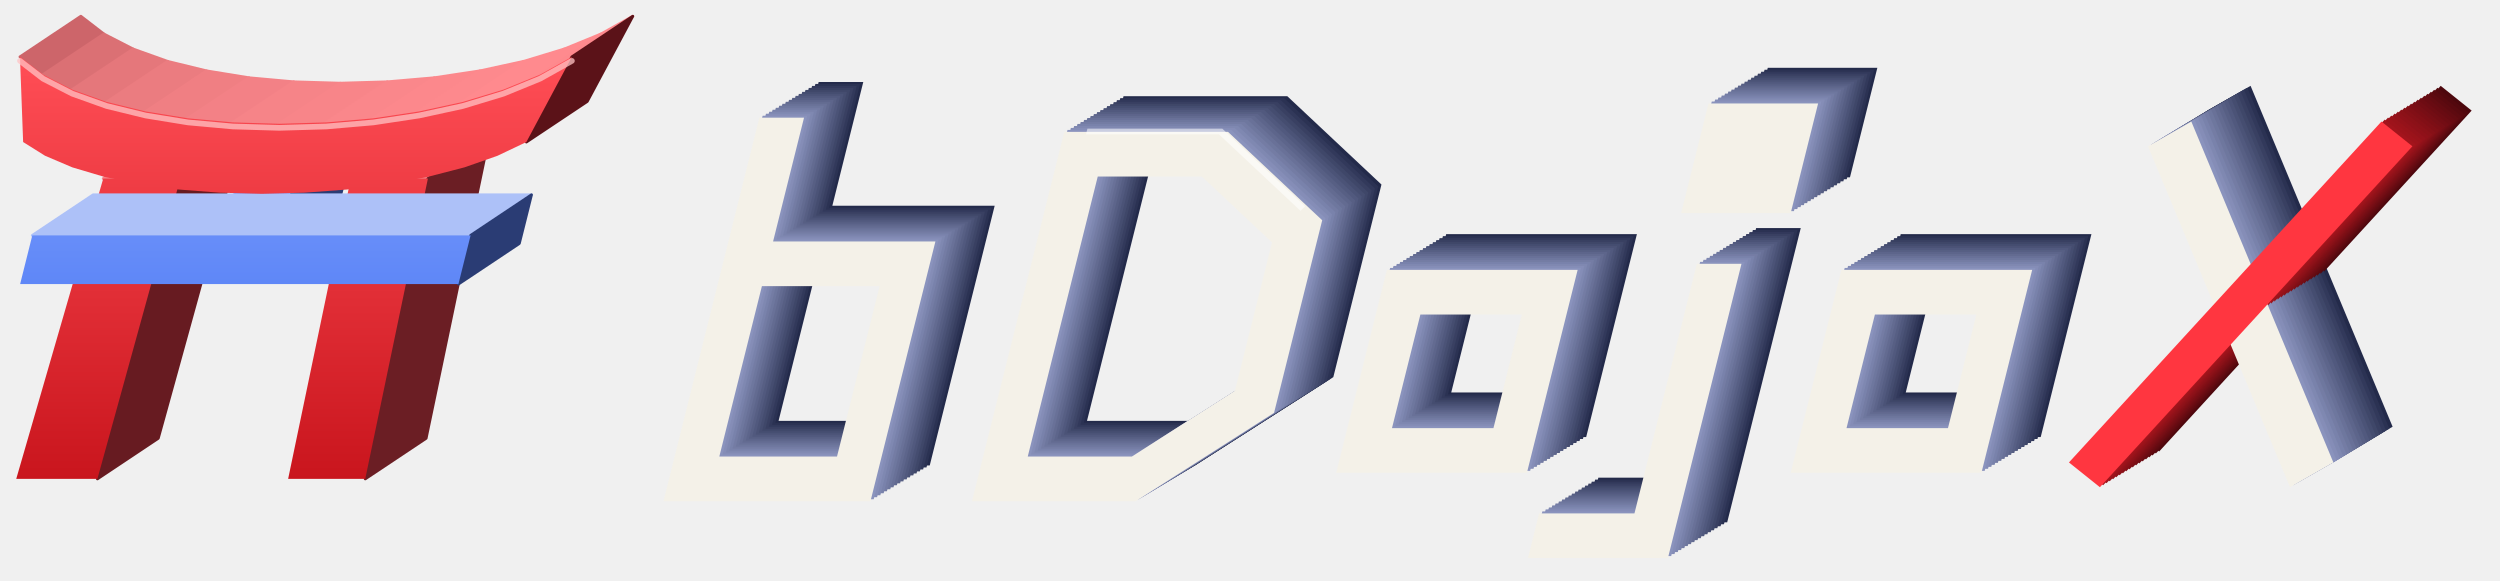
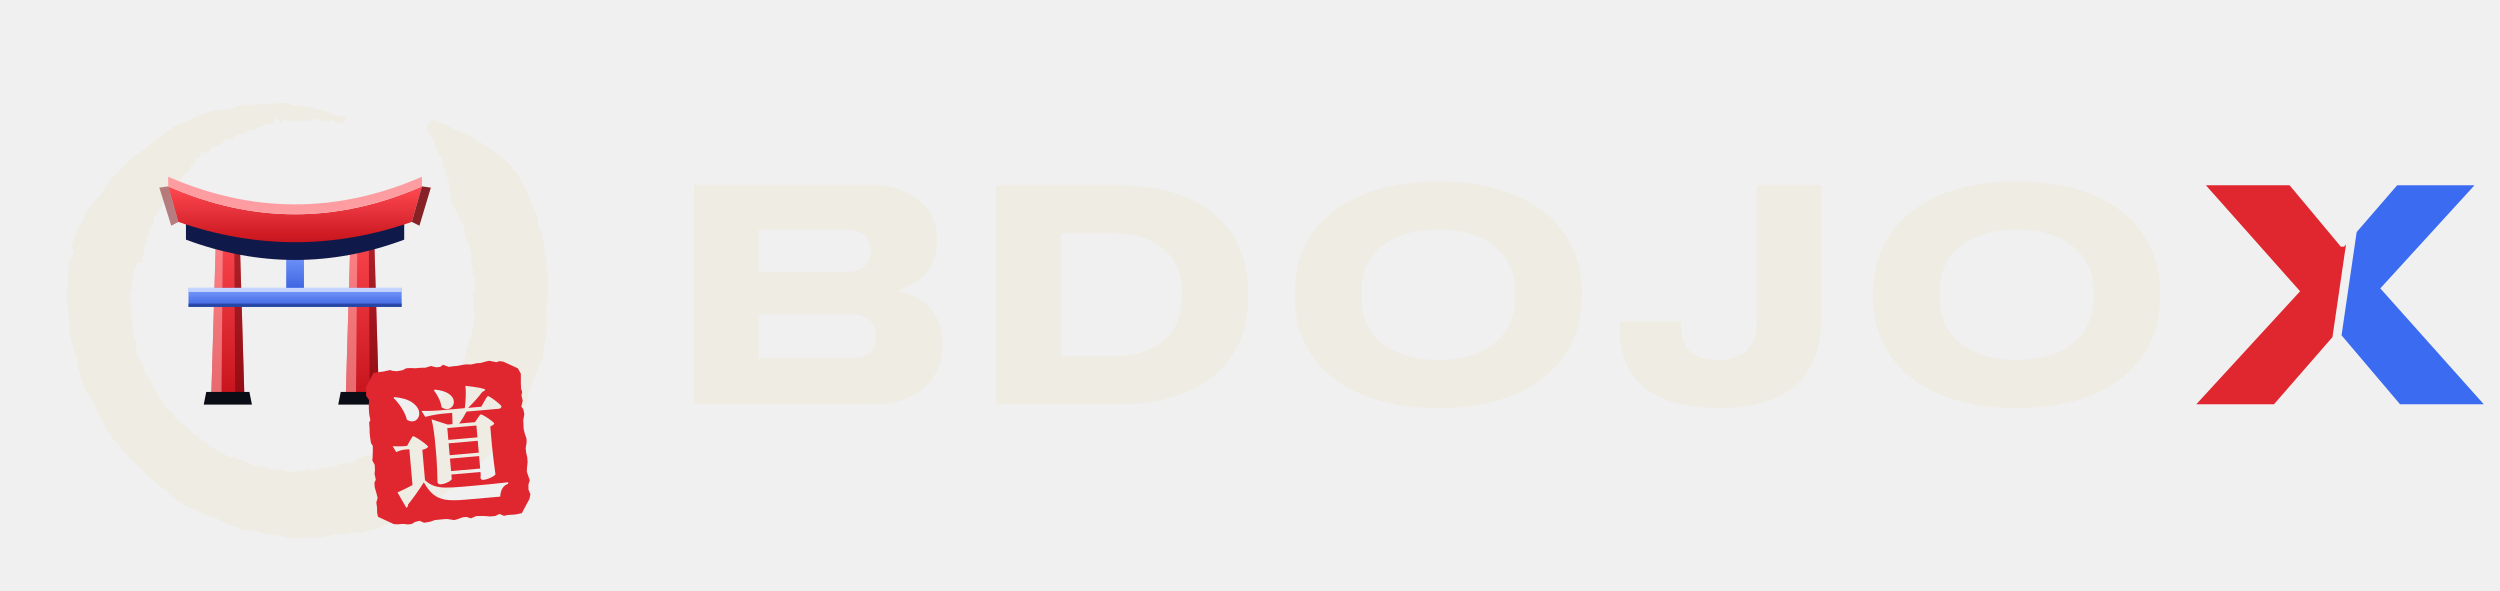
- <svg xmlns="http://www.w3.org/2000/svg" viewBox="-2 -12.5 308.01 71.5" role="img" aria-label="bDojoX">
+ <svg xmlns="http://www.w3.org/2000/svg" viewBox="0 0 847.24 200" width="847.24" height="200" role="img" aria-label="bDojoX">
+   <path d="M146.42 40.59L148.15 41.17L149.74 41.97L151.71 42.37L153.13 43.42L154.85 44.18L156.66 44.9L158.6 45.54L160.23 46.53L161.59 47.77L163.48 48.59L165.12 49.67L166.75 50.79L168.28 52.01L170.07 53.09L171.37 54.53L172.99 55.8L173.89 57.51L175.3 58.95L176.26 60.64L177.17 62.36L178.31 63.98L178.93 65.85L179.6 67.68L180.31 69.49L181.02 71.31L181.95 73.06L182.22 75.02L182.53 76.96L183.51 78.71L183.81 80.65L184.51 82.5L184.4 84.51L184.69 86.43L185.19 88.33L185.17 90.3L185.5 92.22L185.97 94.14L185.69 96.11L185.68 98.06L185.64 100L185.26 101.93L185.23 103.87L185.28 105.81L185.29 107.76L185.36 109.73L185.16 111.67L185.24 113.65L184.74 115.55L184.4 117.48L184.16 119.43L183.91 121.39L183.21 123.23L182.28 125L181.62 126.83L180.87 128.64L180.15 130.45L179.54 132.3L179 134.19L178.46 136.09L177.42 137.76L176.4 139.43L175.46 141.14L174.31 142.73L172.91 144.15L172.03 145.89L170.64 147.29L169.84 149.08L168.53 150.52L167.36 152.06L166.19 153.6L164.9 155.04L163.49 156.37L162.02 157.63L160.56 158.89L159.14 160.19L157.97 161.73L156.62 163.1L155.23 164.44L153.6 165.48L151.87 166.39L150.34 167.54L148.95 168.88L147.01 169.43L145.56 170.7L143.8 171.47L141.95 172.08L140.26 172.93L138.57 173.77L136.82 174.49L135.26 175.61L133.48 176.27L131.89 177.37L130.16 178.17L128.46 179.04L126.55 179.34L124.68 179.73L122.91 180.41L120.97 180.49L119.05 180.61L117.23 181.05L115.3 180.98L113.44 181.16L111.62 181.61L109.79 182.1L107.92 182.22L106.02 182L104.17 182.25L102.3 182.34L100.43 182.45L98.56 182.41L96.71 181.94L94.87 181.6L93.04 181.2L91.19 181.1L89.37 180.76L87.56 180.37L85.81 179.66L83.92 179.74L82.08 179.51L80.42 178.54L78.63 178.1L76.85 177.66L75.19 176.83L73.63 175.73L71.9 175.16L70.09 174.79L68.48 173.91L66.91 172.96L65.18 172.36L63.44 171.75L61.87 170.82L60.35 169.8L58.84 168.78L57.46 167.56L56.21 166.16L54.74 165.13L53.26 164.1L52.05 162.71L50.52 161.76L49.29 160.44L48.04 159.15L46.85 157.8L45.43 156.7L44.01 155.61L43.09 154.01L41.8 152.77L40.64 151.42L39.55 150L38.21 148.8L37.32 147.23L36.14 145.89L35.25 144.34L34.71 142.56L33.67 141.13L33 139.47L32.36 137.8L31.63 136.2L30.71 134.7L29.63 133.26L28.67 131.76L28.17 130.05L27.69 128.34L26.97 126.73L26.55 125L26.38 123.21L25.85 121.54L25.42 119.84L24.8 118.19L24.5 116.46L23.95 114.78L23.85 113.02L23.4 111.31L23.57 109.52L23.36 107.78L23.16 106.05L23.02 104.3L22.64 102.57L22.8 100.81L22.76 99.06L22.88 97.31L23.18 95.57L23.04 93.81L23.43 92.09L23.38 90.32L23.5 88.57L24.33 86.93L24.95 85.28L24.22 83.34L24.79 81.67L25.46 80.03L26.03 78.37L26.59 76.71L27.77 75.27L28.48 73.68L29.07 72.06L30.27 70.69L31.11 69.18L32.38 67.89L33.49 66.55L34.6 65.22L35.44 63.77L36.52 62.46L37.46 61.07L38.51 59.76L39.87 58.67L40.93 57.4L41.97 56.11L43.27 55.04L44.35 53.8L45.64 52.75L47.09 51.86L48.37 50.83L49.78 49.95L50.93 48.83L52.2 47.83L53.52 46.91L54.85 46L56.13 45.05L57.31 43.96L58.69 43.14L60.09 42.36L61.63 41.81L63.03 41.06L64.53 40.5L65.98 39.87L67.31 39.04L68.85 38.59L70.36 38.15L71.8 37.55L73.41 37.36L75.04 37.28L76.58 37.04L78.2 37.04L79.6 36.45L80.96 35.72L82.52 35.67L84.09 35.73L85.6 35.57L87.07 35.29L88.61 35.41L90.13 35.47L91.57 35.09L93.05 35L94.55 35.14L96.02 34.89L97.5 34.9L98.99 35.54L100.45 35.92L101.91 35.76L103.34 36.22L104.79 36.34L106.22 36.6L107.62 37.02L109.04 37.29L110.41 37.78L111.76 38.34L113.11 38.83L114.46 39.28L115.9 39.4L117.22 39.96L116.64 41.96L115.31 41.63L113.96 41.39L112.73 40.64L111.26 40.97L109.9 40.87L108.53 40.83L107.22 40.31L105.84 40.41L104.42 41.21L103.1 40.88L101.75 40.92L100.41 40.83L99.07 40.94L97.73 41.03L96.36 40.54L95.09 41.49L93.56 39.72L92.44 41.78L91.12 41.99L89.77 41.99L88.61 42.99L87.3 43.19L86.14 44L84.74 43.82L83.53 44.38L82.46 45.36L81.15 45.56L79.89 45.93L78.91 47.01L77.56 47.14L76.17 47.23L75.33 48.5L74.22 49.18L72.9 49.47L71.68 49.95L71.02 51.38L69.69 51.68L68.1 51.62L67.72 53.38L66.53 53.94L65.91 55.25L64.83 55.95L64.31 57.31L63.69 58.53L62.53 59.11L61.59 59.95L61.1 61.24L60.02 61.93L59.37 63.03L58.18 63.65L57.92 65.06L57.14 66.03L56.55 67.14L55.41 67.84L55.16 69.18L54.67 70.34L53.66 71.16L53.43 72.46L52.51 73.35L52 74.48L51.92 75.82L51.15 76.8L50.65 77.92L50.53 79.21L49.97 80.29L49.64 81.47L49.61 82.75L49.01 83.83L48.73 85.01L48.64 86.24L48.3 87.4L48.43 88.66L46.33 89.47L45.82 90.64L45.38 91.84L45.39 93.1L44.85 94.3L44.83 95.56L44.38 96.79L44.7 98.07L44.03 99.32L44.34 100.58L44.06 101.86L44.74 103.09L44.03 104.41L44.57 105.63L44.4 106.92L44.46 108.2L45.1 109.38L44.76 110.74L45.05 111.98L44.99 113.31L45.58 114.48L46.04 115.68L46.43 116.89L46.03 118.37L46.33 119.64L46.79 120.85L47.22 122.08L48.19 123.07L48.66 124.27L48.93 125.57L49.27 126.86L50.17 127.85L50.98 128.87L51.4 130.13L51.93 131.34L52.63 132.43L53.5 133.42L53.9 134.74L54.99 135.55L55.35 136.94L56.18 137.96L56.94 139.04L58.41 139.47L58.78 140.94L59.65 141.93L60.81 142.62L61.58 143.74L62.86 144.27L63.67 145.34L64.85 145.98L65.5 147.31L67 147.47L67.66 148.87L68.82 149.51L70.15 149.87L70.82 151.36L72.09 151.83L73.33 152.34L74.45 153.09L75.64 153.7L76.81 154.37L77.97 155.08L79.52 154.76L80.59 155.73L81.95 155.89L83.19 156.38L84.37 157.15L85.68 157.45L86.89 158.16L88.27 158.17L89.67 157.98L90.9 158.8L92.22 159.08L93.58 159.07L94.94 158.99L96.25 159.62L97.6 159.83L98.95 160.02L100.31 159.42L101.66 159.59L103.01 159.49L104.32 158.83L105.72 159.4L107.05 159.1L108.36 158.77L109.67 158.38L111.09 158.71L112.33 158L113.77 158.24L114.92 157.27L116.3 157.21L117.51 156.57L119.1 157.08L120.21 156.15L121.36 155.35L122.64 154.93L123.92 154.49L125.37 154.41L126.53 153.69L127.45 152.51L128.7 152L130 151.54L131.19 150.89L132.52 150.46L133.26 149.13L134.54 148.61L135.45 147.56L136.79 147.09L138 146.42L138.82 145.3L140.28 144.9L141.08 143.75L141.96 142.7L143.03 141.85L144.06 140.94L145.16 140.09L146.14 139.13L146.72 137.83L147.35 136.59L148.59 135.82L149.54 134.82L150.07 133.52L150.73 132.32L152.01 131.5L152.73 130.32L153.3 129.06L153.89 127.82L154.48 126.57L155.21 125.39L155.74 124.12L156.84 123.08L157.3 121.77L157.79 120.46L157.81 119.01L158.3 117.71L158.71 116.39L159.12 115.07L159.72 113.79L159.99 112.42L160.42 111.09L160.56 109.7L160.88 108.34L160.71 106.92L160.85 105.54L160.25 104.11L160.87 102.76L160.51 101.37L160.22 100L160.79 98.62L161.07 97.23L160.86 95.85L160.96 94.45L160.21 93.14L160.42 91.72L159.86 90.41L159.81 89.02L159.64 87.65L159.8 86.19L159.36 84.87L159.18 83.48L158.67 82.17L157.97 80.94L157.51 79.64L157.45 78.18L157.23 76.76L156.61 75.5L155.92 74.28L155.4 72.98L154.56 71.84L154.04 70.54L153.22 69.4L152.91 67.95L152.66 66.45L152.34 64.96L152.49 63.11L152.05 61.62L151.55 60.16L150.97 58.72L150.62 57.07L150.14 55.48L149.8 53.73L148.85 52.5L148.05 51.11L147.45 49.47L147 47.62L146.04 46.28L145.1 44.89L144.66 42.84Z" fill="#efece3" />
+   <g transform="translate(57 58) scale(0.86)">
+     <defs>
+       <linearGradient id="lr" x1="0" y1="0" x2="0" y2="1">
+         <stop offset="0" stop-color="#ff4a52" />
+         <stop offset="1" stop-color="#c8141c" />
+       </linearGradient>
+       <linearGradient id="lb" x1="0" y1="0" x2="0" y2="1">
+         <stop offset="0" stop-color="#7fa0ff" />
+         <stop offset="1" stop-color="#3a63e0" />
+       </linearGradient>
+     </defs>
+     <path d="M19 20H28L30 88H17Z" fill="url(#lr)" />
+     <path d="M19 20H21.6L21 88H17Z" fill="#ffb0b3" fill-opacity="0.55" />
+     <path d="M26 20H28L30 88H26.4Z" fill="#6b070d" fill-opacity="0.55" />
+     <path d="M15 87H32L33 92H14Z" fill="#0b0d16" />
+     <path d="M72 20H81L83 88H70Z" fill="url(#lr)" />
+     <path d="M72 20H74.6L74 88H70Z" fill="#ffb0b3" fill-opacity="0.55" />
+     <path d="M79 20H81L83 88H79.4Z" fill="#6b070d" fill-opacity="0.55" />
+     <path d="M68 87H85L86 92H67Z" fill="#0b0d16" />
+     <rect x="46.5" y="30" width="7" height="17" fill="url(#lb)" />
+     <rect x="8" y="46" width="84" height="7.5" fill="url(#lb)" />
+     <path d="M8 46H92V47.6H8Z" fill="#d6e2ff" fill-opacity="0.8" />
+     <path d="M8 52.2H92V53.5H8Z" fill="#16307f" fill-opacity="0.6" />
+     <path d="M7 18Q50 34 93 18V27Q50 43 7 27Z" fill="#101a4a" />
+     <path d="M0 6Q50 28 100 6L96 20Q50 36 4 20Z" fill="url(#lr)" />
+     <path d="M0 6Q50 28 100 6L100 2.2Q50 24 0 2.2Z" fill="#ff9a9e" fill-opacity="0.95" />
+     <path d="M100 6L96 20L99 21.5L103.5 6.5Z" fill="#7a0a10" fill-opacity="0.9" />
+     <path d="M0 6L4 20L1.2 21.5L-3.5 6.5Z" fill="#7a0a10" fill-opacity="0.5" />
+   </g>
+   <g transform="rotate(-5 152 150)">
+     <mask id="k5" maskUnits="userSpaceOnUse" x="122" y="120" width="60" height="60">
+       <rect x="122" y="120" width="60" height="60" fill="#fff" />
+       <path d="M161.55 143.88L162.50 142.68Q162.67 142.47 162.96 142.12Q163.25 141.76 163.44 141.60Q163.63 141.43 163.79 141.43Q164.04 141.43 165.10 142.20Q166.16 142.97 167.08 143.80Q168 144.63 168 144.92Q167.62 145.51 166.58 145.76L166.58 152.33Q166.66 157.49 166.91 162.11Q166.62 162.56 165.21 163.08Q163.79 163.60 162.67 163.60Q161.76 163.60 161.76 162.77Q161.76 162.77 161.92 161.77L161.92 160.86L152.02 160.86L152.02 162.31Q152.02 162.56 151.44 162.94Q150.86 163.31 149.96 163.58Q149.07 163.85 148.15 163.85Q147.69 163.85 147.40 163.60Q147.11 163.35 147.11 163.02Q147.40 159.28 147.49 154.74L147.49 150.17Q147.49 144.92 146.95 141.64L152.27 143.88L153.89 143.88Q154.06 141.72 154.10 140.06L150.90 140.06Q148.07 140.10 144.91 140.64L143.83 138.52Q146.11 138.77 149.36 138.85L158.51 138.85Q158.93 136.94 159.18 134.88Q159.43 132.82 159.38 131.32Q165.96 132.65 165.96 133.28Q165.96 133.40 165.62 133.57L164.88 133.90Q162.67 136.40 159.63 138.85L164.13 138.85L165.25 137.19Q165.50 136.85 165.81 136.40Q166.12 135.94 166.33 135.71Q166.54 135.48 166.71 135.48Q166.96 135.48 168.02 136.33Q169.08 137.19 170.01 138.14Q170.95 139.10 170.95 139.39Q170.78 140.06 169.87 140.06L159.01 140.06Q157.47 142.39 156.18 143.88L161.55 143.88M148.61 131.95L148.94 131.70Q152.06 132.28 153.54 133.53Q155.02 134.77 155.02 136.19Q155.02 137.19 154.33 137.92Q153.64 138.64 152.64 138.64Q151.65 138.64 150.69 137.85Q150.65 136.40 150.04 134.80Q149.44 133.19 148.61 131.95M134.76 133.28L135.09 133.03Q139.12 133.78 141.06 135.48Q142.99 137.19 142.99 139.02Q142.99 140.18 142.29 140.97Q141.58 141.76 140.54 141.76Q139.58 141.76 138.63 141.06Q138.33 139.10 137.23 137Q136.13 134.90 134.76 133.28M152.02 149.08L161.92 149.08L161.92 145.05L152.02 145.05L152.02 149.08M137.92 149.88L138.96 148.34Q139.12 148.09 139.44 147.65Q139.75 147.21 139.94 147Q140.12 146.80 140.29 146.80Q140.54 146.80 141.72 147.69Q142.91 148.59 143.95 149.56Q144.99 150.54 144.99 150.83Q144.45 151.46 142.95 151.66L142.95 162.02Q144.32 163.48 145.84 164.16Q147.36 164.85 149.52 165.08Q151.69 165.31 155.60 165.31Q166.08 165.31 170.95 165.14L170.95 165.64Q169.62 165.97 168.85 167.04Q168.08 168.10 167.87 169.76L155.64 169.76Q151.69 169.76 149.36 169.20Q147.03 168.64 145.43 167.14Q143.83 165.64 142.49 162.69Q141.20 164.39 139.48 166.41Q137.75 168.43 136.50 169.72Q136.50 170.13 136.34 170.36Q136.17 170.59 135.84 170.76L133.30 165.31Q135.88 164.44 138.58 163.27L138.58 151.08L136.88 151.08Q135.51 151.12 134.05 151.66L133.05 149.54Q134.42 149.79 136.38 149.88L137.92 149.88M161.92 154.28L161.92 150.25L152.02 150.25L152.02 154.28L161.92 154.28M161.92 155.45L152.02 155.45L152.02 159.69L161.92 159.69" fill="#000" />
+     </mask>
+     <path d="M128.75 124.24L131.1 124.12L132.06 124.09L134.36 123.78L135.28 124.12L136.66 124.37L138.59 124.2L139.87 123.66L141.41 123.7L142.95 123.91L145.16 123.93L146.38 124.04L148.31 123.61L150.03 124.21L151.43 124.2L152.44 123.56L154.37 124.45L155.89 124.35L157.31 124.35L159.36 124.15L160.37 124.12L161.93 124.29L163.96 124.02L165.15 124.07L167.14 123.7L168.15 123.58L170.53 124.25L171.7 124L172.97 124.32L177.63 126.99L178.45 128.86L178.31 130.52L178.2 131.8L178.08 133.85L178.36 135.11L178.01 136.24L178.29 137.93L177.66 140.01L178.23 140.95L178.44 142.63L177.9 144.62L177.85 146.03L177.76 147.39L177.96 148.97L178.44 150.93L178.36 152.3L177.88 154.18L177.92 155.74L178.14 157.23L178.14 158.85L177.81 160.51L177.58 162.01L177.76 162.92L178.32 165.11L177.75 166.48L177.61 168.28L178.13 169.84L177.66 171.39L174.67 175.97L172.79 176.22L172.02 176.24L169.69 176.18L168.57 176.37L167.11 175.58L165.63 176.15L163.91 176.17L161.91 175.83L160.29 175.68L159.07 175.64L157.35 176.23L155.83 175.61L154.52 175.65L152.92 176.08L151.64 176.33L149.46 175.78L148.29 175.71L146.63 175.73L145.11 175.74L143.5 176.16L141.38 176.33L139.94 175.55L138.34 175.79L137.15 176.39L135.9 176.43L134.27 176.1L132.57 176.09L131.16 175.92L125.99 172.95L125.83 171.53L125.95 169.71L125.86 168.08L126.44 166.57L126.17 164.96L125.79 162.99L125.78 161.41L126.36 160.33L126.1 158.35L126.34 157.26L126.43 155.31L125.75 153.77L125.97 152.58L126.21 150.37L126.34 148.83L125.81 147.91L125.7 146.24L125.65 144.41L125.77 142.77L125.78 140.93L126.28 140.08L126.07 138.12L126.1 136.21L126.21 134.94L126.43 133.28L125.57 131.76L125.72 130.12L125.72 128.94Z" fill="#e0262f" mask="url(#k5)" />
+   </g>
+   <path d="M296.44 137L235.17 137L235.17 62.78L296.12 62.78Q302.16 62.78 307.01 65.10Q311.87 67.42 314.72 71.52Q317.58 75.62 317.58 81.12Q317.58 85.98 315.86 89.43Q314.13 92.88 311.16 95.04Q308.20 97.20 304.64 98.27L304.64 98.71Q308.85 99.57 312.19 101.78Q315.53 103.99 317.48 107.77Q319.42 111.54 319.42 116.94Q319.42 123.30 316.34 127.78Q313.27 132.25 308.09 134.63Q302.91 137 296.44 137M257.07 106.58L257.07 121.36L289.10 121.36Q292.56 121.36 294.71 119.47Q296.87 117.58 296.87 113.70Q296.87 111.65 295.95 110.03Q295.04 108.41 293.20 107.50Q291.37 106.58 288.78 106.58L257.07 106.58M257.07 77.89L257.07 92.13L287.27 92.13Q289.75 92.13 291.48 91.21Q293.20 90.29 294.17 88.67Q295.15 87.06 295.15 84.79Q295.15 81.66 292.99 79.77Q290.83 77.89 287.59 77.89" fill="#efece3" />
+   <path d="M378.96 137L337.54 137L337.54 62.78L378.96 62.78Q392.66 62.78 402.59 67.10Q412.51 71.41 417.80 79.72Q423.08 88.03 423.08 99.89Q423.08 111.87 417.80 120.12Q412.51 128.37 402.59 132.69Q392.66 137 378.96 137M359.44 79.07L359.44 120.71L377.67 120.71Q382.85 120.71 387 119.36Q391.15 118.01 394.17 115.53Q397.19 113.05 398.86 109.38Q400.54 105.72 400.54 101.08L400.54 98.60Q400.54 93.96 398.86 90.35Q397.19 86.73 394.17 84.25Q391.15 81.77 387 80.42Q382.85 79.07 377.67 79.07" fill="#efece3" />
+   <path d="M487.37 138.29Q472.49 138.29 461.54 133.71Q450.59 129.13 444.66 120.55Q438.72 111.97 438.72 99.89Q438.72 87.81 444.66 79.23Q450.59 70.66 461.54 66.07Q472.49 61.49 487.37 61.49Q502.48 61.49 513.37 66.07Q524.27 70.66 530.20 79.23Q536.13 87.81 536.13 99.89Q536.13 111.97 530.20 120.55Q524.27 129.13 513.37 133.71Q502.48 138.29 487.37 138.29M487.37 122.01Q493.20 122.01 498 120.60Q502.80 119.20 506.25 116.50Q509.70 113.81 511.59 109.87Q513.48 105.93 513.48 101.08L513.48 98.49Q513.48 93.74 511.59 89.86Q509.70 85.98 506.25 83.28Q502.80 80.58 498 79.18Q493.20 77.78 487.37 77.78Q481.55 77.78 476.80 79.18Q472.06 80.58 468.55 83.28Q465.04 85.98 463.21 89.86Q461.38 93.74 461.38 98.49L461.38 101.08Q461.38 105.93 463.21 109.87Q465.04 113.81 468.55 116.50Q472.06 119.20 476.80 120.60Q481.55 122.01 487.37 122.01" fill="#efece3" />
+   <path d="M582.84 138.29Q572.05 138.29 564.45 135.38Q556.84 132.47 552.85 126.37Q548.86 120.28 548.86 110.57L548.86 108.95L569.79 108.95L569.79 111Q569.79 116.72 573.02 119.36Q576.26 122.01 582.08 122.01Q588.66 122.01 592.01 118.77Q595.35 115.53 595.35 108.41L595.35 62.78L617.25 62.78L617.25 107.55Q617.25 118.34 613.10 125.13Q608.94 131.93 601.29 135.11Q593.63 138.29 582.84 138.29" fill="#efece3" />
+   <path d="M683.38 138.29Q668.49 138.29 657.54 133.71Q646.59 129.13 640.66 120.55Q634.73 111.97 634.73 99.89Q634.73 87.81 640.66 79.23Q646.59 70.66 657.54 66.07Q668.49 61.49 683.38 61.49Q698.48 61.49 709.37 66.07Q720.27 70.66 726.20 79.23Q732.13 87.81 732.13 99.89Q732.13 111.97 726.20 120.55Q720.27 129.13 709.37 133.71Q698.48 138.29 683.38 138.29M683.38 122.01Q689.20 122.01 694 120.60Q698.80 119.20 702.25 116.50Q705.71 113.81 707.59 109.87Q709.48 105.93 709.48 101.08L709.48 98.49Q709.48 93.74 707.59 89.86Q705.71 85.98 702.25 83.28Q698.80 80.58 694 79.18Q689.20 77.78 683.38 77.78Q677.55 77.78 672.80 79.18Q668.06 80.58 664.55 83.28Q661.05 85.98 659.21 89.86Q657.38 93.74 657.38 98.49L657.38 101.08Q657.38 105.93 659.21 109.87Q661.05 113.81 664.55 116.50Q668.06 119.20 672.80 120.60Q677.55 122.01 683.38 122.01" fill="#efece3" />
  <defs>
-     <linearGradient id="lred" gradientUnits="userSpaceOnUse" x1="0" y1="10" x2="0" y2="62">
-       <stop offset="0" stop-color="#ff4d55" />
-       <stop offset="1" stop-color="#c8141c" />
-     </linearGradient>
-     <linearGradient id="lblue" gradientUnits="userSpaceOnUse" x1="0" y1="10" x2="0" y2="62">
-       <stop offset="0" stop-color="#86a5ff" />
-       <stop offset="1" stop-color="#3a6bf0" />
-     </linearGradient>
-     <linearGradient id="lmono" gradientUnits="userSpaceOnUse" x1="0" y1="10" x2="0" y2="62">
-       <stop offset="0" stop-color="#ffffff" />
-       <stop offset="1" stop-color="#f2f2f2" />
-     </linearGradient>
+     <clipPath id="wx4a">
+       <path d="M737.84 59H798.54L786.54 141H737.84Z" />
+     </clipPath>
+     <clipPath id="wx4b">
+       <path d="M801.54 59H847.24V141H789.54Z" />
+     </clipPath>
  </defs>
-   <g transform="translate(-10.75 -14.5)">
-     <path d="M21.47 24L30.97 24L38.47 19L28.97 19Z" fill="#f78488" stroke="#f78488" stroke-width=".35" stroke-linejoin="round" />
-     <path d="M30.97 24L20.75 61L28.25 56L38.47 19Z" fill="#671b21" stroke="#671b21" stroke-width=".35" stroke-linejoin="round" />
-     <path d="M21.47 24L30.97 24L20.75 61L10.75 61Z" fill="url(#lred)" />
-     <path d="M51.97 24L61.47 24L68.97 19L59.47 19Z" fill="#f78488" stroke="#f78488" stroke-width=".35" stroke-linejoin="round" />
-     <path d="M61.47 24L53.75 61L61.25 56L68.97 19Z" fill="#6b1e24" stroke="#6b1e24" stroke-width=".35" stroke-linejoin="round" />
-     <path d="M51.97 24L61.47 24L53.75 61L44.25 61Z" fill="url(#lred)" />
-     <path d="M38.22 23L45.22 23L52.72 18L45.72 18Z" fill="#adc1f8" stroke="#adc1f8" stroke-width=".35" stroke-linejoin="round" />
-     <path d="M45.22 23L42.98 32L50.48 27L52.72 18Z" fill="#2a3c74" stroke="#2a3c74" stroke-width=".35" stroke-linejoin="round" />
-     <path d="M38.22 23L45.22 23L42.98 32L35.98 32Z" fill="url(#lblue)" />
-     <path d="M12.73 31L66.73 31L74.23 26L20.23 26Z" fill="#adc1f8" stroke="#adc1f8" stroke-width=".35" stroke-linejoin="round" />
-     <path d="M66.73 31L65.23 37L72.73 32L74.23 26Z" fill="#2a3c74" stroke="#2a3c74" stroke-width=".35" stroke-linejoin="round" />
-     <path d="M12.73 31L66.73 31L65.23 37L11.23 37Z" fill="url(#lblue)" />
-     <path d="M11.21 9L14.05 11.19L21.55 6.19L18.71 4Z" fill="#cd656a" stroke="#cd656a" stroke-width=".35" stroke-linejoin="round" />
-     <path d="M14.05 11.19L17.65 13.04L25.15 8.04L21.55 6.19Z" fill="#db7074" stroke="#db7074" stroke-width=".35" stroke-linejoin="round" />
-     <path d="M17.65 13.04L21.9 14.56L29.4 9.56L25.15 8.04Z" fill="#e5777b" stroke="#e5777b" stroke-width=".35" stroke-linejoin="round" />
-     <path d="M21.9 14.56L26.69 15.73L34.19 10.73L29.4 9.56Z" fill="#eb7c80" stroke="#eb7c80" stroke-width=".35" stroke-linejoin="round" />
-     <path d="M26.69 15.73L31.91 16.58L39.41 11.58L34.19 10.73Z" fill="#f07f83" stroke="#f07f83" stroke-width=".35" stroke-linejoin="round" />
-     <path d="M31.91 16.58L37.43 17.08L44.93 12.08L39.41 11.58Z" fill="#f38186" stroke="#f38186" stroke-width=".35" stroke-linejoin="round" />
-     <path d="M37.43 17.08L43.16 17.25L50.66 12.25L44.93 12.08Z" fill="#f68488" stroke="#f68488" stroke-width=".35" stroke-linejoin="round" />
-     <path d="M43.16 17.25L48.97 17.08L56.47 12.08L50.66 12.25Z" fill="#f88589" stroke="#f88589" stroke-width=".35" stroke-linejoin="round" />
-     <path d="M48.97 17.08L54.75 16.58L62.25 11.58L56.47 12.08Z" fill="#fa878b" stroke="#fa878b" stroke-width=".35" stroke-linejoin="round" />
-     <path d="M54.75 16.58L60.38 15.73L67.88 10.73L62.25 11.58Z" fill="#fc888c" stroke="#fc888c" stroke-width=".35" stroke-linejoin="round" />
-     <path d="M60.38 15.73L65.76 14.56L73.26 9.56L67.88 10.73Z" fill="#fd898d" stroke="#fd898d" stroke-width=".35" stroke-linejoin="round" />
-     <path d="M65.76 14.56L70.77 13.04L78.27 8.04L73.26 9.56Z" fill="#ff8a8e" stroke="#ff8a8e" stroke-width=".35" stroke-linejoin="round" />
-     <path d="M70.77 13.04L75.29 11.19L82.79 6.19L78.27 8.04Z" fill="#ff8a8e" stroke="#ff8a8e" stroke-width=".35" stroke-linejoin="round" />
-     <path d="M75.29 11.19L79.21 9L86.71 4L82.79 6.19Z" fill="#fe898d" stroke="#fe898d" stroke-width=".35" stroke-linejoin="round" />
-     <path d="M79.21 9L73.6 19.5L81.1 14.5L86.71 4Z" fill="#5b1218" stroke="#5b1218" stroke-width=".35" stroke-linejoin="round" />
-     <path d="M11.21 9L14.05 11.19L17.65 13.04L21.9 14.56L26.69 15.73L31.91 16.58L37.43 17.08L43.16 17.25L48.97 17.08L54.75 16.58L60.38 15.73L65.76 14.56L70.77 13.04L75.29 11.19L79.21 9L73.6 19.5L70.05 21.19L65.97 22.62L61.45 23.79L56.6 24.7L51.5 25.35L46.27 25.74L41.01 25.88L35.81 25.74L30.77 25.35L26 24.7L21.6 23.79L17.66 22.62L14.3 21.19L11.6 19.5Z" fill="url(#lred)" />
-     <path d="M11.21 9.5L14.05 11.69L17.65 13.54L21.9 15.06L26.69 16.23L31.91 17.08L37.43 17.58L43.16 17.75L48.97 17.58L54.75 17.08L60.38 16.23L65.76 15.06L70.77 13.54L75.29 11.69L79.21 9.5" fill="none" stroke="#ffc2c4" stroke-opacity=".75" stroke-width=".7" stroke-linecap="round" />
-   </g>
-   <g transform="translate(73.72 0)">
-     <g transform="translate(11.59 0) matrix(1 0 -0.25 1 0 0)">
-       <defs>
-         <g id="la">
-           <g fill="none">
-             <path d="M9.5 2V46.5H29.5V20H9.5" />
-             <path d="M47.5 6.5H64L76.5 16V37L64 46.5H47.5Z" />
-             <path d="M91.5 23.5H109.5V43H91.5Z" />
-             <path d="M129.5 20V53.5H115" />
-             <path d="M147.5 23.5H165.5V43H147.5Z" />
-             <path d="M181 4L209 46" />
-           </g>
-           <rect x="126" y="3" width="8" height="8" />
-         </g>
-         <g id="lx" fill="none">
-           <path d="M209 4L181 46" />
-         </g>
-       </defs>
-       <use href="#la" transform="translate(6.2 -4.4)" fill="#232a4a" stroke="#232a4a" stroke-width="5.5" stroke-linejoin="miter" stroke-miterlimit="4" />
-       <use href="#lx" transform="translate(6.2 -4.4)" stroke="#4c070d" stroke-width="5.5" stroke-linejoin="miter" stroke-miterlimit="4" />
-       <use href="#la" transform="translate(5.86 -4.16)" fill="#2b3253" stroke="#2b3253" stroke-width="5.5" stroke-linejoin="miter" stroke-miterlimit="4" />
-       <use href="#lx" transform="translate(5.86 -4.16)" stroke="#53080e" stroke-width="5.5" stroke-linejoin="miter" stroke-miterlimit="4" />
-       <use href="#la" transform="translate(5.51 -3.91)" fill="#32395b" stroke="#32395b" stroke-width="5.5" stroke-linejoin="miter" stroke-miterlimit="4" />
-       <use href="#lx" transform="translate(5.51 -3.91)" stroke="#59090f" stroke-width="5.5" stroke-linejoin="miter" stroke-miterlimit="4" />
-       <use href="#la" transform="translate(5.17 -3.67)" fill="#394062" stroke="#394062" stroke-width="5.5" stroke-linejoin="miter" stroke-miterlimit="4" />
-       <use href="#lx" transform="translate(5.17 -3.67)" stroke="#5e0a10" stroke-width="5.5" stroke-linejoin="miter" stroke-miterlimit="4" />
-       <use href="#la" transform="translate(4.82 -3.42)" fill="#3f4769" stroke="#3f4769" stroke-width="5.5" stroke-linejoin="miter" stroke-miterlimit="4" />
-       <use href="#lx" transform="translate(4.82 -3.42)" stroke="#640b11" stroke-width="5.5" stroke-linejoin="miter" stroke-miterlimit="4" />
-       <use href="#la" transform="translate(4.48 -3.18)" fill="#454d70" stroke="#454d70" stroke-width="5.5" stroke-linejoin="miter" stroke-miterlimit="4" />
-       <use href="#lx" transform="translate(4.48 -3.18)" stroke="#690b12" stroke-width="5.5" stroke-linejoin="miter" stroke-miterlimit="4" />
-       <use href="#la" transform="translate(4.13 -2.93)" fill="#4b5377" stroke="#4b5377" stroke-width="5.5" stroke-linejoin="miter" stroke-miterlimit="4" />
-       <use href="#lx" transform="translate(4.13 -2.93)" stroke="#6e0c13" stroke-width="5.5" stroke-linejoin="miter" stroke-miterlimit="4" />
-       <use href="#la" transform="translate(3.79 -2.69)" fill="#51597e" stroke="#51597e" stroke-width="5.5" stroke-linejoin="miter" stroke-miterlimit="4" />
-       <use href="#lx" transform="translate(3.79 -2.69)" stroke="#730d14" stroke-width="5.5" stroke-linejoin="miter" stroke-miterlimit="4" />
-       <use href="#la" transform="translate(3.44 -2.44)" fill="#575f84" stroke="#575f84" stroke-width="5.5" stroke-linejoin="miter" stroke-miterlimit="4" />
-       <use href="#lx" transform="translate(3.44 -2.44)" stroke="#780e15" stroke-width="5.5" stroke-linejoin="miter" stroke-miterlimit="4" />
-       <use href="#la" transform="translate(3.1 -2.2)" fill="#5d658b" stroke="#5d658b" stroke-width="5.5" stroke-linejoin="miter" stroke-miterlimit="4" />
-       <use href="#lx" transform="translate(3.1 -2.2)" stroke="#7d0e15" stroke-width="5.5" stroke-linejoin="miter" stroke-miterlimit="4" />
-       <use href="#la" transform="translate(2.76 -1.96)" fill="#636b91" stroke="#636b91" stroke-width="5.5" stroke-linejoin="miter" stroke-miterlimit="4" />
-       <use href="#lx" transform="translate(2.76 -1.96)" stroke="#820f16" stroke-width="5.5" stroke-linejoin="miter" stroke-miterlimit="4" />
-       <use href="#la" transform="translate(2.41 -1.71)" fill="#697198" stroke="#697198" stroke-width="5.5" stroke-linejoin="miter" stroke-miterlimit="4" />
-       <use href="#lx" transform="translate(2.41 -1.71)" stroke="#871017" stroke-width="5.5" stroke-linejoin="miter" stroke-miterlimit="4" />
-       <use href="#la" transform="translate(2.07 -1.47)" fill="#6e779e" stroke="#6e779e" stroke-width="5.5" stroke-linejoin="miter" stroke-miterlimit="4" />
-       <use href="#lx" transform="translate(2.07 -1.47)" stroke="#8c1118" stroke-width="5.5" stroke-linejoin="miter" stroke-miterlimit="4" />
-       <use href="#la" transform="translate(1.72 -1.22)" fill="#747ca4" stroke="#747ca4" stroke-width="5.5" stroke-linejoin="miter" stroke-miterlimit="4" />
-       <use href="#lx" transform="translate(1.72 -1.22)" stroke="#901119" stroke-width="5.5" stroke-linejoin="miter" stroke-miterlimit="4" />
-       <use href="#la" transform="translate(1.38 -0.98)" fill="#7982ab" stroke="#7982ab" stroke-width="5.5" stroke-linejoin="miter" stroke-miterlimit="4" />
-       <use href="#lx" transform="translate(1.38 -0.98)" stroke="#95121a" stroke-width="5.5" stroke-linejoin="miter" stroke-miterlimit="4" />
-       <use href="#la" transform="translate(1.03 -0.73)" fill="#7f88b1" stroke="#7f88b1" stroke-width="5.5" stroke-linejoin="miter" stroke-miterlimit="4" />
-       <use href="#lx" transform="translate(1.03 -0.73)" stroke="#9a131a" stroke-width="5.5" stroke-linejoin="miter" stroke-miterlimit="4" />
-       <use href="#la" transform="translate(0.69 -0.49)" fill="#858db7" stroke="#858db7" stroke-width="5.5" stroke-linejoin="miter" stroke-miterlimit="4" />
-       <use href="#lx" transform="translate(0.69 -0.49)" stroke="#9e131b" stroke-width="5.5" stroke-linejoin="miter" stroke-miterlimit="4" />
-       <use href="#la" transform="translate(0.34 -0.24)" fill="#8a93bd" stroke="#8a93bd" stroke-width="5.5" stroke-linejoin="miter" stroke-miterlimit="4" />
-       <use href="#lx" transform="translate(0.34 -0.24)" stroke="#a3141c" stroke-width="5.5" stroke-linejoin="miter" stroke-miterlimit="4" />
-       <use href="#la" fill="#f4f1e8" stroke="#f4f1e8" stroke-width="5.5" stroke-linejoin="miter" stroke-miterlimit="4" />
-       <use href="#lx" stroke="#ff3640" stroke-width="5.5" stroke-linejoin="miter" stroke-miterlimit="4" />
-       <g fill="none" stroke="#ffffff" stroke-opacity=".55" stroke-width=".7">
-         <path d="M47.5 3.7H64L76.5 13.2" />
-       </g>
-     </g>
-   </g>
+   <path d="M770.64 137L744.32 137L779.49 98.71L747.56 62.78L775.93 62.78L793.30 83.60L794.38 83.60L812.39 62.78L838.60 62.78L806.67 97.73L841.73 137L813.36 137L792.87 112.84L791.68 112.84" fill="#e0262f" clip-path="url(#wx4a)" />
+   <path d="M770.64 137L744.32 137L779.49 98.71L747.56 62.78L775.93 62.78L793.30 83.60L794.38 83.60L812.39 62.78L838.60 62.78L806.67 97.73L841.73 137L813.36 137L792.87 112.84L791.68 112.84" fill="#3a6bf0" clip-path="url(#wx4b)" />
</svg>
